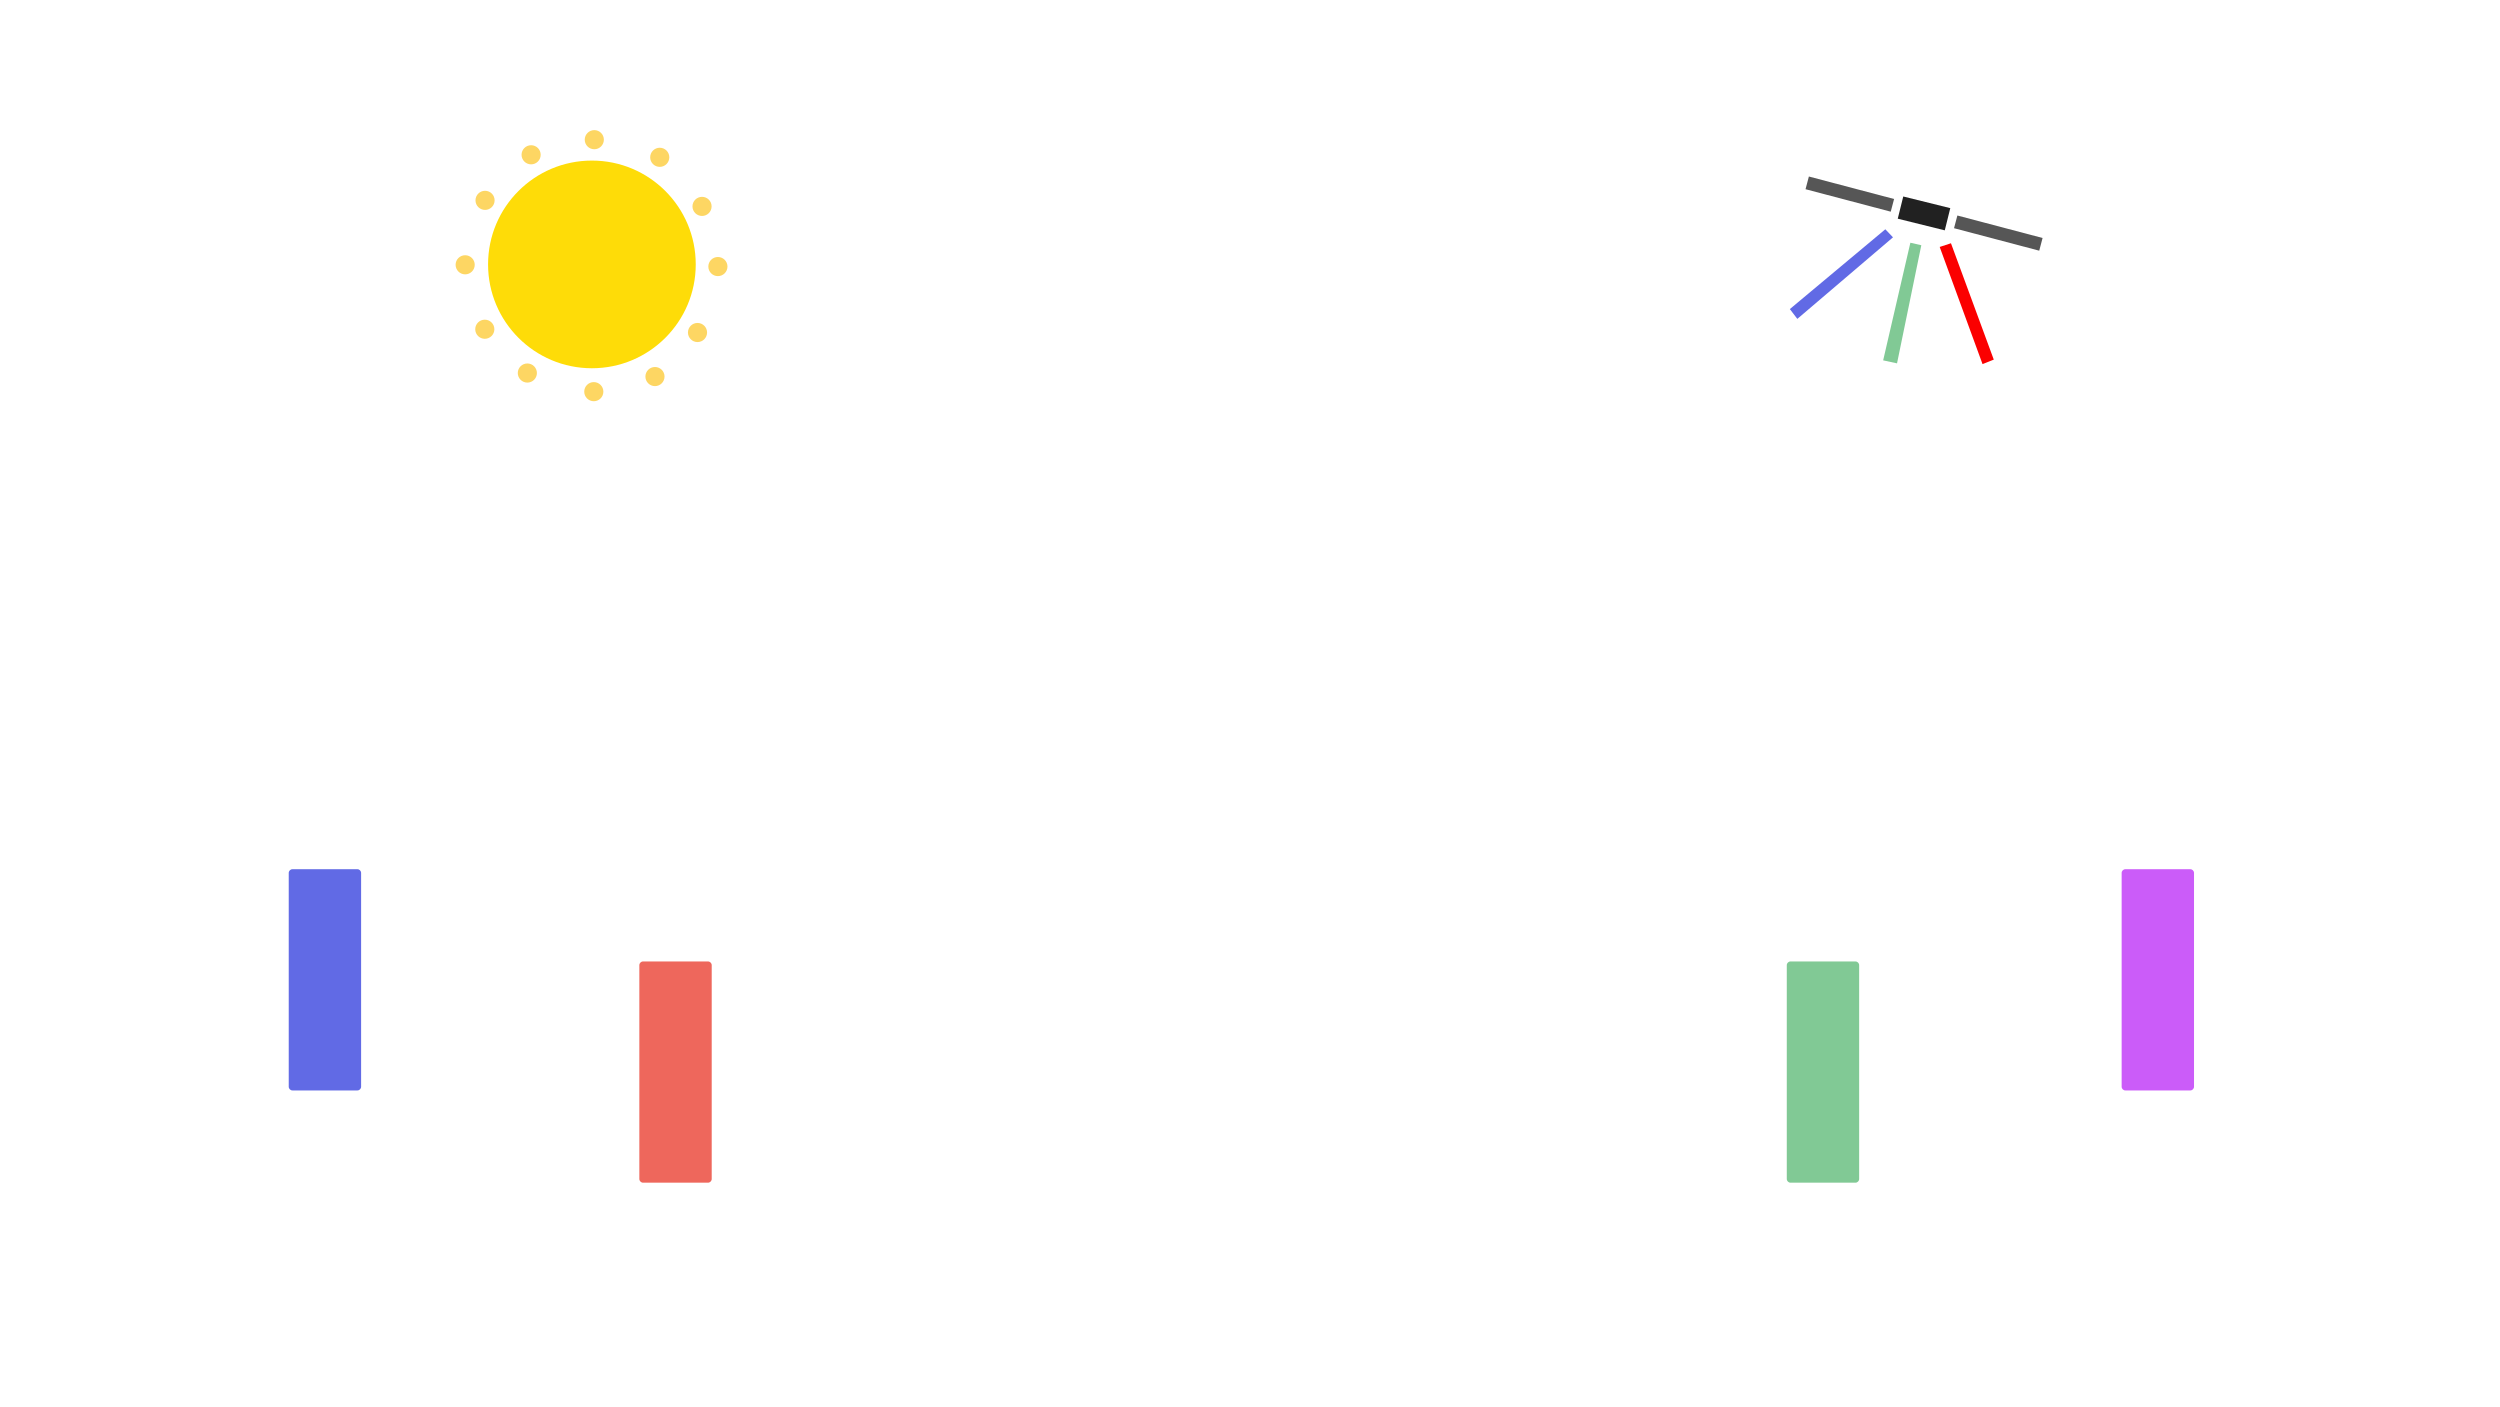
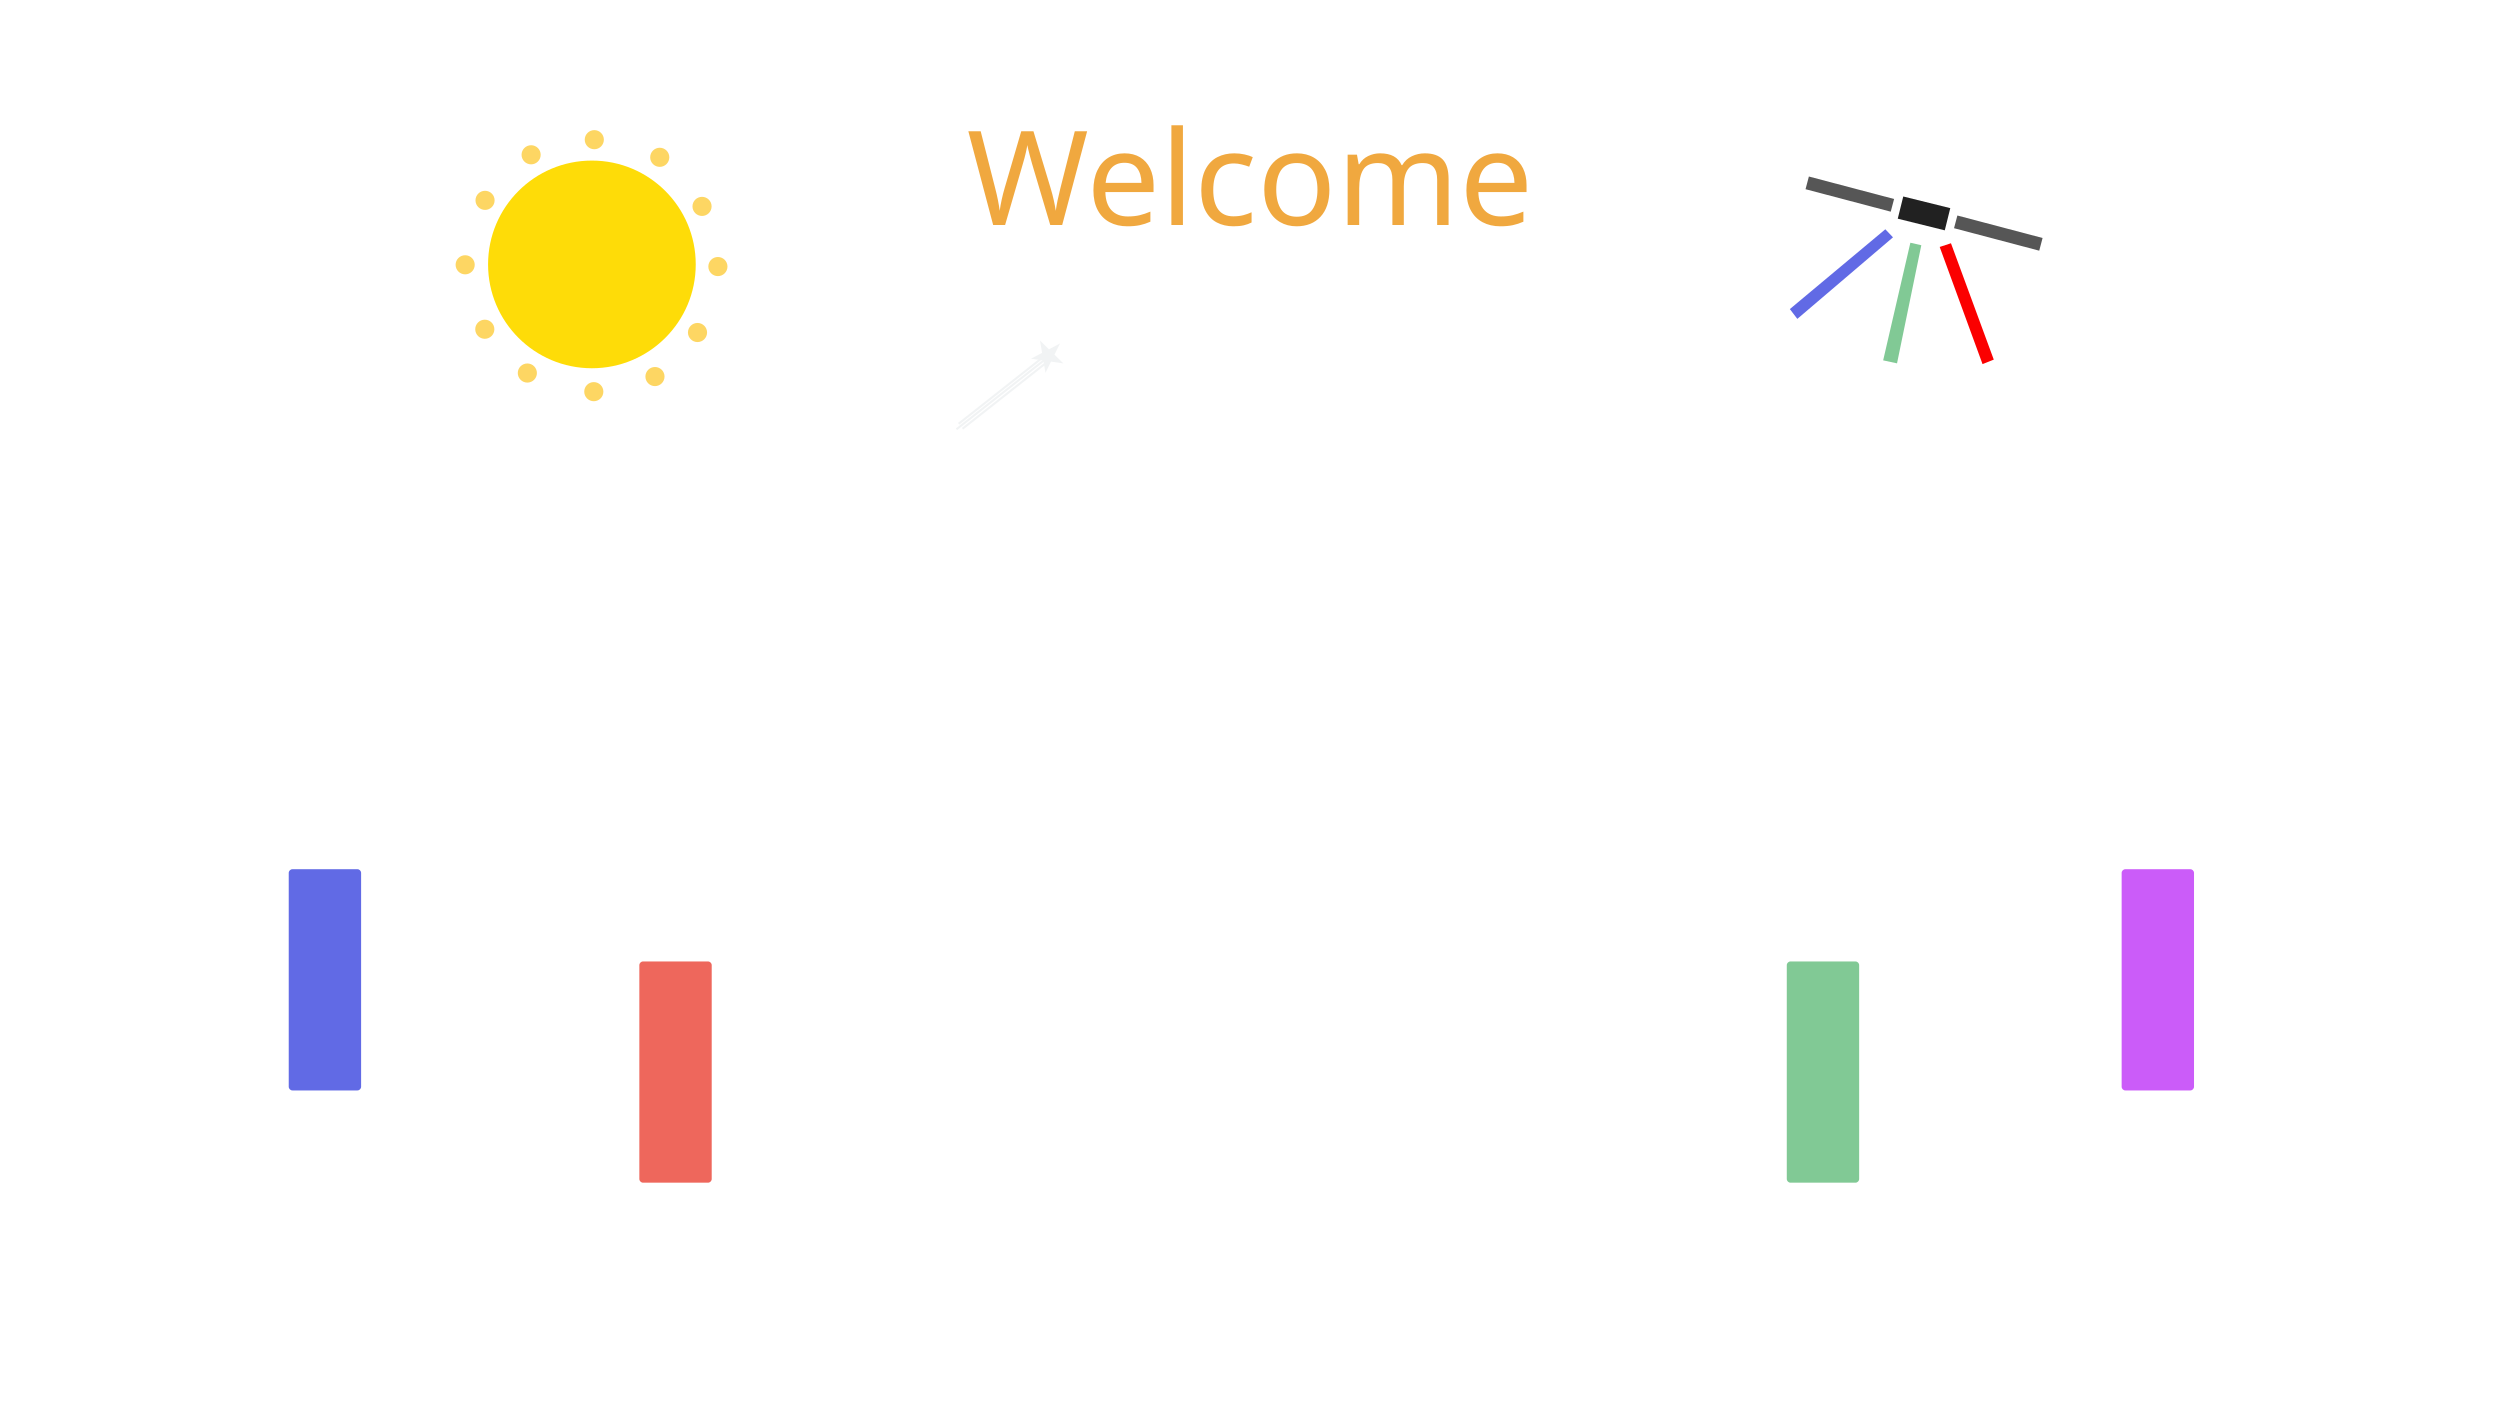
<svg xmlns="http://www.w3.org/2000/svg" id="太阳" baseProfile="full" width="100%" height="100%" viewBox="0 0 6667 3750">
  <defs>
    <style>
-             .cls-1 {
-             fill: #fedc08;
-             }
+ 			.cls-1 {
+ 			fill: #fedc08;
+ 			}

-             .cls-2 {
-             fill: #fdd663;
-             }
+ 			.cls-2 {
+ 			fill: #fdd663;
+ 			}

-             .cls-2, .cls-3, .cls-4, .cls-5, .cls-6, .cls-7 {
-             fill-rule: evenodd;
-             }
+ 			.cls-2, .cls-3, .cls-4, .cls-5, .cls-6, .cls-7 {
+ 			fill-rule: evenodd;
+ 			}

-             .cls-3 {
-             fill: #565656;
-             }
+ 			.cls-3 {
+ 			fill: #565656;
+ 			}

-             .cls-4 {
-             fill: #212121;
-             }
+ 			.cls-4 {
+ 			fill: #212121;
+ 			}

-             .cls-5, .cls-8 {
-             fill: #616ae5;
-             }
+ 			.cls-5, .cls-8 {
+ 			fill: #616ae5;
+ 			}

-             .cls-10, .cls-6 {
-             fill: #81c995;
-             }
+ 			.cls-10, .cls-6 {
+ 			fill: #81c995;
+ 			}

-             .cls-7 {
-             fill: #fb0000;
-             }
+ 			.cls-7 {
+ 			fill: #fb0000;
+ 			}

-             .cls-9 {
-             fill: #cb5cf9;
-             }
+ 			.cls-9 {
+ 			fill: #cb5cf9;
+ 			}

-             .cls-11 {
-             fill: #ee675c;
-             }
-         </style>
+ 			.cls-11 {
+ 			fill: #ee675c;
+ 			}
+ 			.cls-12 {
+ 			fill: rgba(241,243,244,255);
+ 			fill-rule: evenodd;
+ 			}
+ 		</style>
  </defs>
  <circle id="太阳-2" data-name="太阳" class="cls-1" cx="1578.5" cy="705.14" r="276.91" />
  <path id="太阳光" class="cls-2" d="M1759.42,393.991a25.51,25.51,0,1,1-25.51,25.51A25.51,25.51,0,0,1,1759.42,393.991ZM1584.88,347a25.51,25.51,0,1,1-25.51,25.51A25.509,25.509,0,0,1,1584.88,347ZM1872.2,524.9a25.51,25.51,0,1,1-25.51,25.51A25.509,25.509,0,0,1,1872.2,524.9Zm42.29,160.443a25.51,25.51,0,1,1-25.51,25.51A25.509,25.509,0,0,1,1914.49,685.34Zm-54.37,175.883a25.51,25.51,0,1,1-25.51,25.509A25.507,25.507,0,0,1,1860.12,861.223ZM1746.67,978.7a25.509,25.509,0,1,1-25.51,25.508A25.515,25.515,0,0,1,1746.67,978.7Zm-163.13,40.278a25.51,25.51,0,1,1-25.51,25.51A25.508,25.508,0,0,1,1583.54,1018.98ZM1406.32,969.3a25.509,25.509,0,1,1-25.51,25.51A25.51,25.51,0,0,1,1406.32,969.3ZM1292.87,852.5a25.51,25.51,0,1,1-25.51,25.509A25.509,25.509,0,0,1,1292.87,852.5ZM1240.51,680.64A25.51,25.51,0,1,1,1215,706.15,25.51,25.51,0,0,1,1240.51,680.64Zm53.03-171.855a25.51,25.51,0,1,1-25.51,25.51A25.51,25.51,0,0,1,1293.54,508.785Zm122.85-121.507a25.51,25.51,0,1,1-25.51,25.51A25.51,25.51,0,0,1,1416.39,387.278Z">
    <animateTransform attributeType="XML" attributeName="transform" begin="0s" dur="35s" type="rotate" from="0 1578.5 705.14" to="360 1578.5 705.14" repeatCount="indefinite" />
  </path>
  <path id="卫星_右" data-name="卫星 右" class="cls-3" d="M5219.93,574.722l227.22,59.968-8.93,33.841L5211,608.563Z">
-     <animateMotion path="M 0 0 L 40 20 Z" dur="4s" repeatCount="indefinite" />
+     <animateMotion path="M 0 0 L 40 20 Z" dur="3s" repeatCount="indefinite" />
  </path>
  <path id="卫星_左" data-name="卫星 左" class="cls-3" d="M4823.93,470.722l227.22,59.968-8.93,33.841L4815,504.563Z">
-     <animateMotion path="M 0 0 L 40 20 Z" dur="4s" repeatCount="indefinite" />
+     <animateMotion path="M 0 0 L 40 20 Z" dur="3s" repeatCount="indefinite" />
  </path>
  <path id="卫星-2" data-name="卫星" class="cls-4" d="M5075.6,524L5201,555.059l-14.67,59.211-125.39-31.059Z">
-     <animateMotion path="M 0 0 L 40 20 Z" dur="4s" repeatCount="indefinite" />
+     <animateMotion path="M 0 0 L 40 20 Z" dur="3s" repeatCount="indefinite" />
  </path>
  <path id="卫星_蓝" data-name="卫星 蓝" class="cls-5" d="M5027.77,611.426l20.45,21.479-255.11,217.5-19.96-26.153Z">
-     <animateMotion path="M 0 0 L 40 20 Z" dur="4s" repeatCount="indefinite" />
+     <animateMotion path="M 0 0 L 40 20 Z" dur="3s" repeatCount="indefinite" />
  </path>
  <path id="卫星_绿" data-name="卫星 绿" class="cls-6" d="M5094.57,647.3l29.19,6.682L5059,969l-37-8Z">
-     <animateMotion path="M 0 0 L 40 20 Z" dur="4s" repeatCount="indefinite" />
+     <animateMotion path="M 0 0 L 40 20 Z" dur="3s" repeatCount="indefinite" />
  </path>
  <path id="卫星_红" data-name="卫星 红" class="cls-7" d="M5172.77,658.565l30.05-9.861L5317,959l-30,12Z">
-     <animateMotion path="M 0 0 L 40 20 Z" dur="4s" repeatCount="indefinite" />
+     <animateMotion path="M 0 0 L 40 20 Z" dur="3s" repeatCount="indefinite" />
  </path>
  <rect id="蓝" class="cls-8" x="770" y="2318" width="193" height="590" rx="10" ry="10">
    <animateMotion path="M 0 0 L 0 50 Z" dur="4s" repeatCount="indefinite" />
  </rect>
  <rect id="紫红" class="cls-9" x="5658" y="2318" width="193" height="590" rx="10" ry="10">
    <animateMotion path="M 0 0 L 0 50 Z" dur="4s" repeatCount="indefinite" />
  </rect>
  <rect id="绿" class="cls-10" x="4765" y="2564" width="193" height="590" rx="10" ry="10">
    <animateMotion path="M 0 0 L 0 50 Z" dur="4s" repeatCount="indefinite" />
  </rect>
  <rect id="红" class="cls-11" x="1705" y="2564" width="193" height="590" rx="10" ry="10">
    <animateMotion path="M 0 0 L 0 50 Z" dur="4s" repeatCount="indefinite" />
  </rect>
+   <path id="流星尾巴" class="cls-12" d="M2784.15,957.134l3.46,4.4L2552.47,1147.01l-3.47-4.4Zm5.69-14.705,3.46,4.4L2558.16,1132.3l-3.47-4.4Zm10.43,13.282,3.46,4.4L2568.59,1145.58l-3.47-4.4Z">
+     <animateMotion path="M 50 0 L 0 50 Z" dur="4s" repeatCount="indefinite" />
+   </path>
+   <path id="五角星" class="cls-12" d="M2788.02,994.426l-5.53-33.071-33.16-4.8,29.72-15.517-5.66-33.049,23.9,23.481,29.66-15.631L2812,945.873l24,23.389-33.15-4.922Z">
+     <animateMotion path="M 50 0 L 0 50 Z" dur="4s" repeatCount="indefinite" />
+   </path>
+   <text id="2022" data-name="2022" font-size="350px" fill="#f0a83f" text-anchor="middle" x="3333.5" font-family="French Script MT" y="600">Welcome</text>
</svg>
